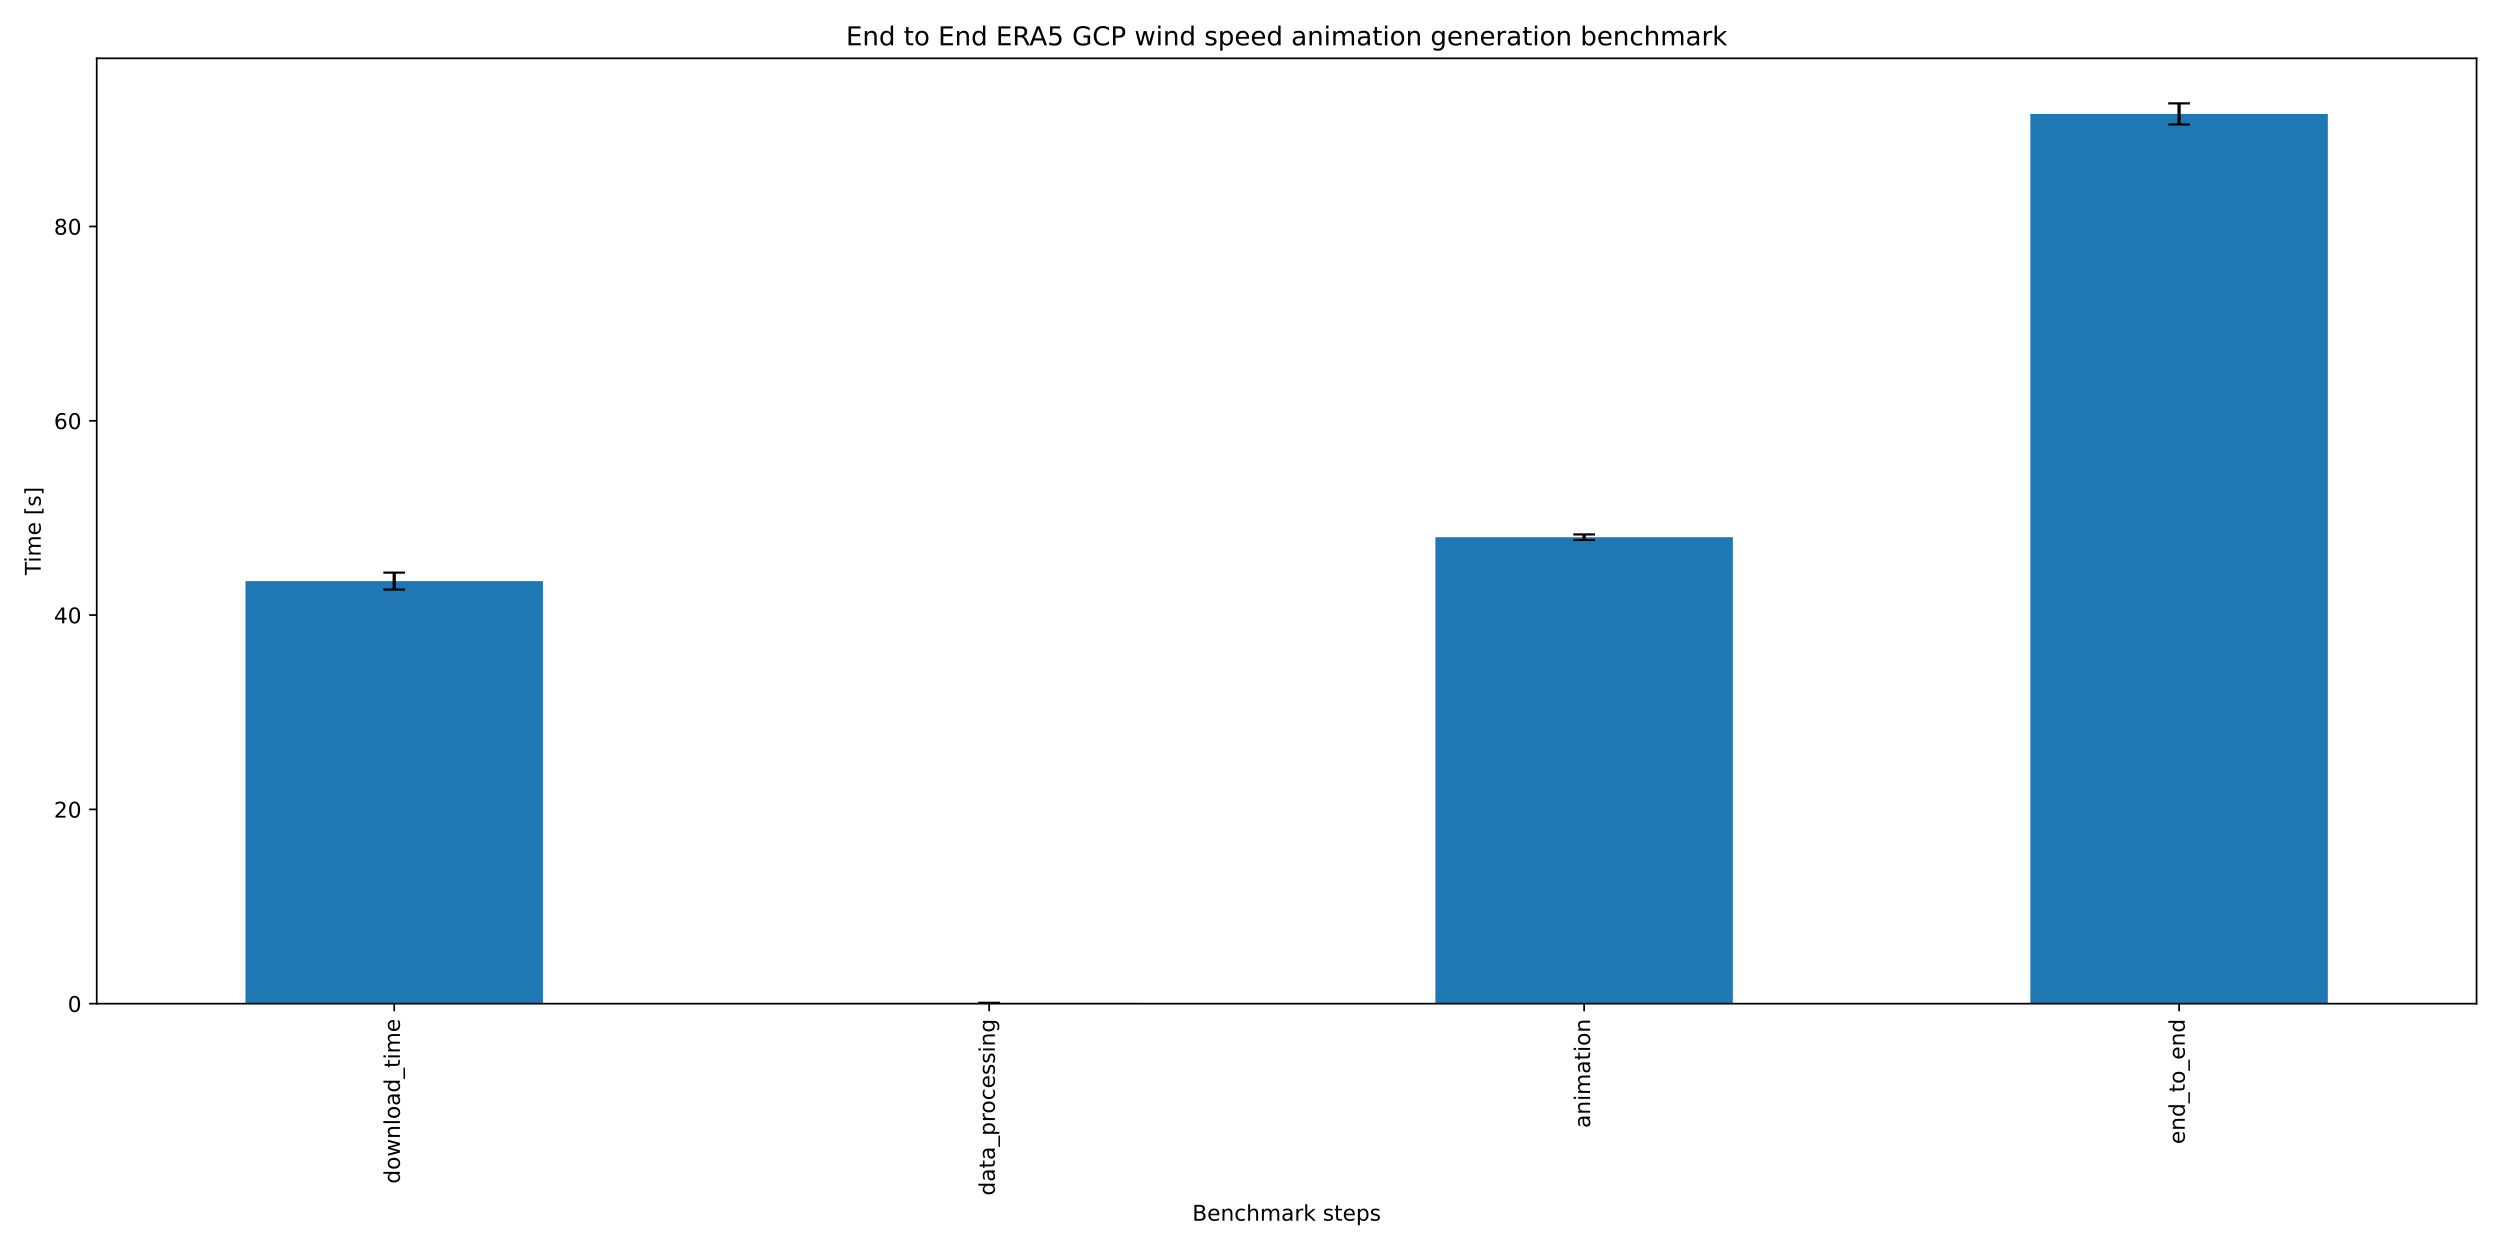
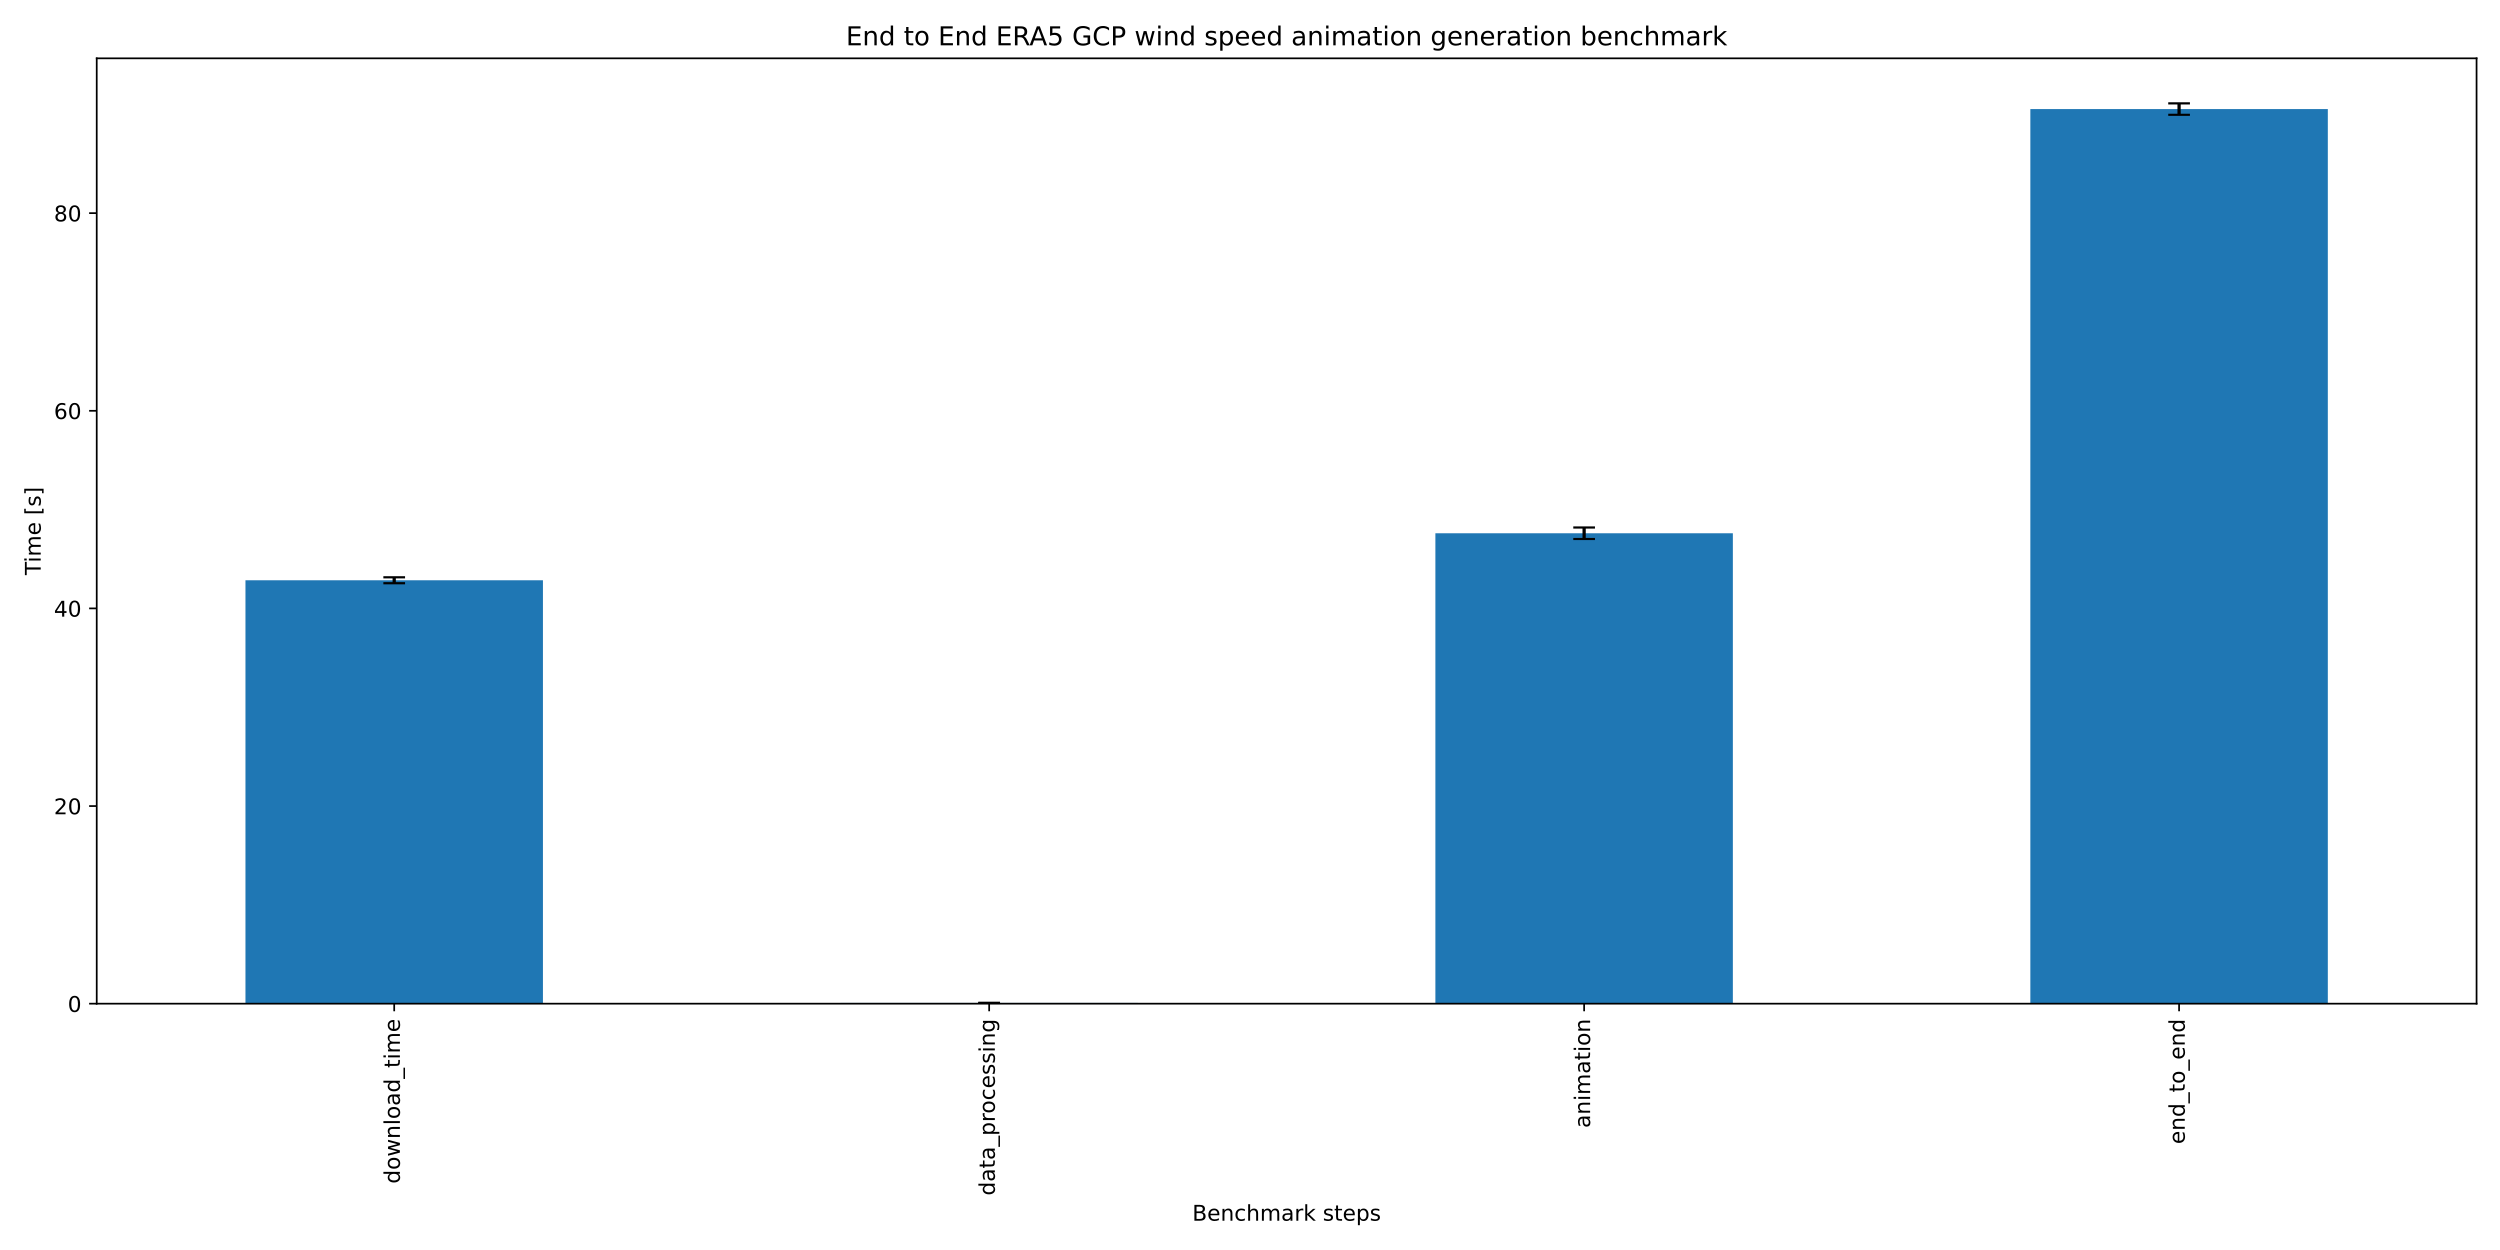
<svg xmlns="http://www.w3.org/2000/svg" xmlns:xlink="http://www.w3.org/1999/xlink" width="1152pt" height="576pt" viewBox="0 0 1152 576" version="1.1">
  <defs>
    <style type="text/css">*{stroke-linejoin: round; stroke-linecap: butt}</style>
  </defs>
  <g id="figure_1">
    <g id="patch_1">
      <path d="M 0 576  L 1152 576  L 1152 0  L 0 0  z " style="fill: #ffffff" />
    </g>
    <g id="axes_1">
      <g id="patch_2">
        <path d="M 44.57 462.49  L 1141.2 462.49  L 1141.2 26.88  L 44.57 26.88  z " style="fill: #ffffff" />
      </g>
      <g id="patch_3">
-         <path d="M 113.109 462.49  L 250.188 462.49  L 250.188 267.771  L 113.109 267.771  z " clip-path="url(#pfa24735d64)" style="fill: #1f77b4" />
+         <path d="M 113.109 462.49  L 250.188 462.49  L 250.188 267.381  L 113.109 267.381  z " clip-path="url(#p57a5758300)" style="fill: #1f77b4" />
      </g>
      <g id="patch_4">
-         <path d="M 387.267 462.49  L 524.346 462.49  L 524.346 462.152  L 387.267 462.152  z " clip-path="url(#pfa24735d64)" style="fill: #1f77b4" />
+         <path d="M 387.267 462.49  L 524.346 462.49  L 524.346 462.141  L 387.267 462.141  z " clip-path="url(#p57a5758300)" style="fill: #1f77b4" />
      </g>
      <g id="patch_5">
-         <path d="M 661.424 462.49  L 798.503 462.49  L 798.503 247.544  L 661.424 247.544  z " clip-path="url(#pfa24735d64)" style="fill: #1f77b4" />
+         <path d="M 661.424 462.49  L 798.503 462.49  L 798.503 245.721  L 661.424 245.721  z " clip-path="url(#p57a5758300)" style="fill: #1f77b4" />
      </g>
      <g id="patch_6">
-         <path d="M 935.582 462.49  L 1072.661 462.49  L 1072.661 52.487  L 935.582 52.487  z " clip-path="url(#pfa24735d64)" style="fill: #1f77b4" />
+         <path d="M 935.582 462.49  L 1072.661 462.49  L 1072.661 50.263  L 935.582 50.263  z " clip-path="url(#p57a5758300)" style="fill: #1f77b4" />
      </g>
      <g id="matplotlib.axis_1">
        <g id="xtick_1">
          <g id="line2d_1">
            <defs>
-               <path id="m48c5cfcd0c" d="M 0 0  L 0 3.5  " style="stroke: #000000; stroke-width: 0.8" />
+               <path id="m1f590bc364" d="M 0 0  L 0 3.5  " style="stroke: #000000; stroke-width: 0.8" />
            </defs>
            <g>
-               <use xlink:href="#m48c5cfcd0c" x="181.649" y="462.49" style="stroke: #000000; stroke-width: 0.8" />
+               <use xlink:href="#m1f590bc364" x="181.649" y="462.49" style="stroke: #000000; stroke-width: 0.8" />
            </g>
          </g>
          <g id="text_1">
            <g transform="translate(184.2691 545.4384) rotate(-90) scale(0.1 -0.1)">
              <defs>
                <path id="DejaVuSans-64" d="M 2906 2969  L 2906 4863  L 3481 4863  L 3481 0  L 2906 0  L 2906 525  Q 2725 213 2448 61  Q 2172 -91 1784 -91  Q 1150 -91 751 415  Q 353 922 353 1747  Q 353 2572 751 3078  Q 1150 3584 1784 3584  Q 2172 3584 2448 3432  Q 2725 3281 2906 2969  z M 947 1747  Q 947 1113 1208 752  Q 1469 391 1925 391  Q 2381 391 2643 752  Q 2906 1113 2906 1747  Q 2906 2381 2643 2742  Q 2381 3103 1925 3103  Q 1469 3103 1208 2742  Q 947 2381 947 1747  z " transform="scale(0.015625)" />
                <path id="DejaVuSans-6f" d="M 1959 3097  Q 1497 3097 1228 2736  Q 959 2375 959 1747  Q 959 1119 1226 758  Q 1494 397 1959 397  Q 2419 397 2687 759  Q 2956 1122 2956 1747  Q 2956 2369 2687 2733  Q 2419 3097 1959 3097  z M 1959 3584  Q 2709 3584 3137 3096  Q 3566 2609 3566 1747  Q 3566 888 3137 398  Q 2709 -91 1959 -91  Q 1206 -91 779 398  Q 353 888 353 1747  Q 353 2609 779 3096  Q 1206 3584 1959 3584  z " transform="scale(0.015625)" />
                <path id="DejaVuSans-77" d="M 269 3500  L 844 3500  L 1563 769  L 2278 3500  L 2956 3500  L 3675 769  L 4391 3500  L 4966 3500  L 4050 0  L 3372 0  L 2619 2869  L 1863 0  L 1184 0  L 269 3500  z " transform="scale(0.015625)" />
                <path id="DejaVuSans-6e" d="M 3513 2113  L 3513 0  L 2938 0  L 2938 2094  Q 2938 2591 2744 2837  Q 2550 3084 2163 3084  Q 1697 3084 1428 2787  Q 1159 2491 1159 1978  L 1159 0  L 581 0  L 581 3500  L 1159 3500  L 1159 2956  Q 1366 3272 1645 3428  Q 1925 3584 2291 3584  Q 2894 3584 3203 3211  Q 3513 2838 3513 2113  z " transform="scale(0.015625)" />
                <path id="DejaVuSans-6c" d="M 603 4863  L 1178 4863  L 1178 0  L 603 0  L 603 4863  z " transform="scale(0.015625)" />
                <path id="DejaVuSans-61" d="M 2194 1759  Q 1497 1759 1228 1600  Q 959 1441 959 1056  Q 959 750 1161 570  Q 1363 391 1709 391  Q 2188 391 2477 730  Q 2766 1069 2766 1631  L 2766 1759  L 2194 1759  z M 3341 1997  L 3341 0  L 2766 0  L 2766 531  Q 2569 213 2275 61  Q 1981 -91 1556 -91  Q 1019 -91 701 211  Q 384 513 384 1019  Q 384 1609 779 1909  Q 1175 2209 1959 2209  L 2766 2209  L 2766 2266  Q 2766 2663 2505 2880  Q 2244 3097 1772 3097  Q 1472 3097 1187 3025  Q 903 2953 641 2809  L 641 3341  Q 956 3463 1253 3523  Q 1550 3584 1831 3584  Q 2591 3584 2966 3190  Q 3341 2797 3341 1997  z " transform="scale(0.015625)" />
                <path id="DejaVuSans-5f" d="M 3263 -1063  L 3263 -1509  L -63 -1509  L -63 -1063  L 3263 -1063  z " transform="scale(0.015625)" />
                <path id="DejaVuSans-74" d="M 1172 4494  L 1172 3500  L 2356 3500  L 2356 3053  L 1172 3053  L 1172 1153  Q 1172 725 1289 603  Q 1406 481 1766 481  L 2356 481  L 2356 0  L 1766 0  Q 1100 0 847 248  Q 594 497 594 1153  L 594 3053  L 172 3053  L 172 3500  L 594 3500  L 594 4494  L 1172 4494  z " transform="scale(0.015625)" />
                <path id="DejaVuSans-69" d="M 603 3500  L 1178 3500  L 1178 0  L 603 0  L 603 3500  z M 603 4863  L 1178 4863  L 1178 4134  L 603 4134  L 603 4863  z " transform="scale(0.015625)" />
                <path id="DejaVuSans-6d" d="M 3328 2828  Q 3544 3216 3844 3400  Q 4144 3584 4550 3584  Q 5097 3584 5394 3201  Q 5691 2819 5691 2113  L 5691 0  L 5113 0  L 5113 2094  Q 5113 2597 4934 2840  Q 4756 3084 4391 3084  Q 3944 3084 3684 2787  Q 3425 2491 3425 1978  L 3425 0  L 2847 0  L 2847 2094  Q 2847 2600 2669 2842  Q 2491 3084 2119 3084  Q 1678 3084 1418 2786  Q 1159 2488 1159 1978  L 1159 0  L 581 0  L 581 3500  L 1159 3500  L 1159 2956  Q 1356 3278 1631 3431  Q 1906 3584 2284 3584  Q 2666 3584 2933 3390  Q 3200 3197 3328 2828  z " transform="scale(0.015625)" />
                <path id="DejaVuSans-65" d="M 3597 1894  L 3597 1613  L 953 1613  Q 991 1019 1311 708  Q 1631 397 2203 397  Q 2534 397 2845 478  Q 3156 559 3463 722  L 3463 178  Q 3153 47 2828 -22  Q 2503 -91 2169 -91  Q 1331 -91 842 396  Q 353 884 353 1716  Q 353 2575 817 3079  Q 1281 3584 2069 3584  Q 2775 3584 3186 3129  Q 3597 2675 3597 1894  z M 3022 2063  Q 3016 2534 2758 2815  Q 2500 3097 2075 3097  Q 1594 3097 1305 2825  Q 1016 2553 972 2059  L 3022 2063  z " transform="scale(0.015625)" />
              </defs>
              <use xlink:href="#DejaVuSans-64" />
              <use xlink:href="#DejaVuSans-6f" x="63.477" />
              <use xlink:href="#DejaVuSans-77" x="124.658" />
              <use xlink:href="#DejaVuSans-6e" x="206.445" />
              <use xlink:href="#DejaVuSans-6c" x="269.824" />
              <use xlink:href="#DejaVuSans-6f" x="297.607" />
              <use xlink:href="#DejaVuSans-61" x="358.789" />
              <use xlink:href="#DejaVuSans-64" x="420.068" />
              <use xlink:href="#DejaVuSans-5f" x="483.545" />
              <use xlink:href="#DejaVuSans-74" x="533.545" />
              <use xlink:href="#DejaVuSans-69" x="572.754" />
              <use xlink:href="#DejaVuSans-6d" x="600.537" />
              <use xlink:href="#DejaVuSans-65" x="697.949" />
            </g>
          </g>
        </g>
        <g id="xtick_2">
          <g id="line2d_2">
            <g>
-               <use xlink:href="#m48c5cfcd0c" x="455.806" y="462.49" style="stroke: #000000; stroke-width: 0.8" />
+               <use xlink:href="#m1f590bc364" x="455.806" y="462.49" style="stroke: #000000; stroke-width: 0.8" />
            </g>
          </g>
          <g id="text_2">
            <g transform="translate(458.4266 550.9025) rotate(-90) scale(0.1 -0.1)">
              <defs>
                <path id="DejaVuSans-70" d="M 1159 525  L 1159 -1331  L 581 -1331  L 581 3500  L 1159 3500  L 1159 2969  Q 1341 3281 1617 3432  Q 1894 3584 2278 3584  Q 2916 3584 3314 3078  Q 3713 2572 3713 1747  Q 3713 922 3314 415  Q 2916 -91 2278 -91  Q 1894 -91 1617 61  Q 1341 213 1159 525  z M 3116 1747  Q 3116 2381 2855 2742  Q 2594 3103 2138 3103  Q 1681 3103 1420 2742  Q 1159 2381 1159 1747  Q 1159 1113 1420 752  Q 1681 391 2138 391  Q 2594 391 2855 752  Q 3116 1113 3116 1747  z " transform="scale(0.015625)" />
                <path id="DejaVuSans-72" d="M 2631 2963  Q 2534 3019 2420 3045  Q 2306 3072 2169 3072  Q 1681 3072 1420 2755  Q 1159 2438 1159 1844  L 1159 0  L 581 0  L 581 3500  L 1159 3500  L 1159 2956  Q 1341 3275 1631 3429  Q 1922 3584 2338 3584  Q 2397 3584 2469 3576  Q 2541 3569 2628 3553  L 2631 2963  z " transform="scale(0.015625)" />
                <path id="DejaVuSans-63" d="M 3122 3366  L 3122 2828  Q 2878 2963 2633 3030  Q 2388 3097 2138 3097  Q 1578 3097 1268 2742  Q 959 2388 959 1747  Q 959 1106 1268 751  Q 1578 397 2138 397  Q 2388 397 2633 464  Q 2878 531 3122 666  L 3122 134  Q 2881 22 2623 -34  Q 2366 -91 2075 -91  Q 1284 -91 818 406  Q 353 903 353 1747  Q 353 2603 823 3093  Q 1294 3584 2113 3584  Q 2378 3584 2631 3529  Q 2884 3475 3122 3366  z " transform="scale(0.015625)" />
                <path id="DejaVuSans-73" d="M 2834 3397  L 2834 2853  Q 2591 2978 2328 3040  Q 2066 3103 1784 3103  Q 1356 3103 1142 2972  Q 928 2841 928 2578  Q 928 2378 1081 2264  Q 1234 2150 1697 2047  L 1894 2003  Q 2506 1872 2764 1633  Q 3022 1394 3022 966  Q 3022 478 2636 193  Q 2250 -91 1575 -91  Q 1294 -91 989 -36  Q 684 19 347 128  L 347 722  Q 666 556 975 473  Q 1284 391 1588 391  Q 1994 391 2212 530  Q 2431 669 2431 922  Q 2431 1156 2273 1281  Q 2116 1406 1581 1522  L 1381 1569  Q 847 1681 609 1914  Q 372 2147 372 2553  Q 372 3047 722 3315  Q 1072 3584 1716 3584  Q 2034 3584 2315 3537  Q 2597 3491 2834 3397  z " transform="scale(0.015625)" />
                <path id="DejaVuSans-67" d="M 2906 1791  Q 2906 2416 2648 2759  Q 2391 3103 1925 3103  Q 1463 3103 1205 2759  Q 947 2416 947 1791  Q 947 1169 1205 825  Q 1463 481 1925 481  Q 2391 481 2648 825  Q 2906 1169 2906 1791  z M 3481 434  Q 3481 -459 3084 -895  Q 2688 -1331 1869 -1331  Q 1566 -1331 1297 -1286  Q 1028 -1241 775 -1147  L 775 -588  Q 1028 -725 1275 -790  Q 1522 -856 1778 -856  Q 2344 -856 2625 -561  Q 2906 -266 2906 331  L 2906 616  Q 2728 306 2450 153  Q 2172 0 1784 0  Q 1141 0 747 490  Q 353 981 353 1791  Q 353 2603 747 3093  Q 1141 3584 1784 3584  Q 2172 3584 2450 3431  Q 2728 3278 2906 2969  L 2906 3500  L 3481 3500  L 3481 434  z " transform="scale(0.015625)" />
              </defs>
              <use xlink:href="#DejaVuSans-64" />
              <use xlink:href="#DejaVuSans-61" x="63.477" />
              <use xlink:href="#DejaVuSans-74" x="124.756" />
              <use xlink:href="#DejaVuSans-61" x="163.965" />
              <use xlink:href="#DejaVuSans-5f" x="225.244" />
              <use xlink:href="#DejaVuSans-70" x="275.244" />
              <use xlink:href="#DejaVuSans-72" x="338.721" />
              <use xlink:href="#DejaVuSans-6f" x="377.584" />
              <use xlink:href="#DejaVuSans-63" x="438.766" />
              <use xlink:href="#DejaVuSans-65" x="493.746" />
              <use xlink:href="#DejaVuSans-73" x="555.27" />
              <use xlink:href="#DejaVuSans-73" x="607.369" />
              <use xlink:href="#DejaVuSans-69" x="659.469" />
              <use xlink:href="#DejaVuSans-6e" x="687.252" />
              <use xlink:href="#DejaVuSans-67" x="750.631" />
            </g>
          </g>
        </g>
        <g id="xtick_3">
          <g id="line2d_3">
            <g>
-               <use xlink:href="#m48c5cfcd0c" x="729.964" y="462.49" style="stroke: #000000; stroke-width: 0.8" />
+               <use xlink:href="#m1f590bc364" x="729.964" y="462.49" style="stroke: #000000; stroke-width: 0.8" />
            </g>
          </g>
          <g id="text_3">
            <g transform="translate(732.7231 519.7572) rotate(-90) scale(0.1 -0.1)">
              <use xlink:href="#DejaVuSans-61" />
              <use xlink:href="#DejaVuSans-6e" x="61.279" />
              <use xlink:href="#DejaVuSans-69" x="124.658" />
              <use xlink:href="#DejaVuSans-6d" x="152.441" />
              <use xlink:href="#DejaVuSans-61" x="249.854" />
              <use xlink:href="#DejaVuSans-74" x="311.133" />
              <use xlink:href="#DejaVuSans-69" x="350.342" />
              <use xlink:href="#DejaVuSans-6f" x="378.125" />
              <use xlink:href="#DejaVuSans-6e" x="439.307" />
            </g>
          </g>
        </g>
        <g id="xtick_4">
          <g id="line2d_4">
            <g>
-               <use xlink:href="#m48c5cfcd0c" x="1004.121" y="462.49" style="stroke: #000000; stroke-width: 0.8" />
+               <use xlink:href="#m1f590bc364" x="1004.121" y="462.49" style="stroke: #000000; stroke-width: 0.8" />
            </g>
          </g>
          <g id="text_4">
            <g transform="translate(1006.742 527.2072) rotate(-90) scale(0.1 -0.1)">
              <use xlink:href="#DejaVuSans-65" />
              <use xlink:href="#DejaVuSans-6e" x="61.523" />
              <use xlink:href="#DejaVuSans-64" x="124.902" />
              <use xlink:href="#DejaVuSans-5f" x="188.379" />
              <use xlink:href="#DejaVuSans-74" x="238.379" />
              <use xlink:href="#DejaVuSans-6f" x="277.588" />
              <use xlink:href="#DejaVuSans-5f" x="338.77" />
              <use xlink:href="#DejaVuSans-65" x="388.77" />
              <use xlink:href="#DejaVuSans-6e" x="450.293" />
              <use xlink:href="#DejaVuSans-64" x="513.672" />
            </g>
          </g>
        </g>
        <g id="text_5">
          <g transform="translate(549.3967 562.5009) scale(0.1 -0.1)">
            <defs>
              <path id="DejaVuSans-42" d="M 1259 2228  L 1259 519  L 2272 519  Q 2781 519 3026 730  Q 3272 941 3272 1375  Q 3272 1813 3026 2020  Q 2781 2228 2272 2228  L 1259 2228  z M 1259 4147  L 1259 2741  L 2194 2741  Q 2656 2741 2882 2914  Q 3109 3088 3109 3444  Q 3109 3797 2882 3972  Q 2656 4147 2194 4147  L 1259 4147  z M 628 4666  L 2241 4666  Q 2963 4666 3353 4366  Q 3744 4066 3744 3513  Q 3744 3084 3544 2831  Q 3344 2578 2956 2516  Q 3422 2416 3680 2098  Q 3938 1781 3938 1306  Q 3938 681 3513 340  Q 3088 0 2303 0  L 628 0  L 628 4666  z " transform="scale(0.015625)" />
              <path id="DejaVuSans-68" d="M 3513 2113  L 3513 0  L 2938 0  L 2938 2094  Q 2938 2591 2744 2837  Q 2550 3084 2163 3084  Q 1697 3084 1428 2787  Q 1159 2491 1159 1978  L 1159 0  L 581 0  L 581 4863  L 1159 4863  L 1159 2956  Q 1366 3272 1645 3428  Q 1925 3584 2291 3584  Q 2894 3584 3203 3211  Q 3513 2838 3513 2113  z " transform="scale(0.015625)" />
              <path id="DejaVuSans-6b" d="M 581 4863  L 1159 4863  L 1159 1991  L 2875 3500  L 3609 3500  L 1753 1863  L 3688 0  L 2938 0  L 1159 1709  L 1159 0  L 581 0  L 581 4863  z " transform="scale(0.015625)" />
              <path id="DejaVuSans-20" transform="scale(0.015625)" />
            </defs>
            <use xlink:href="#DejaVuSans-42" />
            <use xlink:href="#DejaVuSans-65" x="68.604" />
            <use xlink:href="#DejaVuSans-6e" x="130.127" />
            <use xlink:href="#DejaVuSans-63" x="193.506" />
            <use xlink:href="#DejaVuSans-68" x="248.486" />
            <use xlink:href="#DejaVuSans-6d" x="311.865" />
            <use xlink:href="#DejaVuSans-61" x="409.277" />
            <use xlink:href="#DejaVuSans-72" x="470.557" />
            <use xlink:href="#DejaVuSans-6b" x="511.67" />
            <use xlink:href="#DejaVuSans-20" x="569.58" />
            <use xlink:href="#DejaVuSans-73" x="601.367" />
            <use xlink:href="#DejaVuSans-74" x="653.467" />
            <use xlink:href="#DejaVuSans-65" x="692.676" />
            <use xlink:href="#DejaVuSans-70" x="754.199" />
            <use xlink:href="#DejaVuSans-73" x="817.676" />
          </g>
        </g>
      </g>
      <g id="matplotlib.axis_2">
        <g id="ytick_1">
          <g id="line2d_5">
            <defs>
-               <path id="ma55c431e04" d="M 0 0  L -3.5 0  " style="stroke: #000000; stroke-width: 0.8" />
+               <path id="m7eb199f15f" d="M 0 0  L -3.5 0  " style="stroke: #000000; stroke-width: 0.8" />
            </defs>
            <g>
-               <use xlink:href="#ma55c431e04" x="44.57" y="462.49" style="stroke: #000000; stroke-width: 0.8" />
+               <use xlink:href="#m7eb199f15f" x="44.57" y="462.49" style="stroke: #000000; stroke-width: 0.8" />
            </g>
          </g>
          <g id="text_6">
            <g transform="translate(31.2075 466.2892) scale(0.1 -0.1)">
              <defs>
                <path id="DejaVuSans-30" d="M 2034 4250  Q 1547 4250 1301 3770  Q 1056 3291 1056 2328  Q 1056 1369 1301 889  Q 1547 409 2034 409  Q 2525 409 2770 889  Q 3016 1369 3016 2328  Q 3016 3291 2770 3770  Q 2525 4250 2034 4250  z M 2034 4750  Q 2819 4750 3233 4129  Q 3647 3509 3647 2328  Q 3647 1150 3233 529  Q 2819 -91 2034 -91  Q 1250 -91 836 529  Q 422 1150 422 2328  Q 422 3509 836 4129  Q 1250 4750 2034 4750  z " transform="scale(0.015625)" />
              </defs>
              <use xlink:href="#DejaVuSans-30" />
            </g>
          </g>
        </g>
        <g id="ytick_2">
          <g id="line2d_6">
            <g>
-               <use xlink:href="#ma55c431e04" x="44.57" y="372.957" style="stroke: #000000; stroke-width: 0.8" />
+               <use xlink:href="#m7eb199f15f" x="44.57" y="371.422" style="stroke: #000000; stroke-width: 0.8" />
            </g>
          </g>
          <g id="text_7">
-             <g transform="translate(24.845 376.7561) scale(0.1 -0.1)">
+             <g transform="translate(24.845 375.2213) scale(0.1 -0.1)">
              <defs>
                <path id="DejaVuSans-32" d="M 1228 531  L 3431 531  L 3431 0  L 469 0  L 469 531  Q 828 903 1448 1529  Q 2069 2156 2228 2338  Q 2531 2678 2651 2914  Q 2772 3150 2772 3378  Q 2772 3750 2511 3984  Q 2250 4219 1831 4219  Q 1534 4219 1204 4116  Q 875 4013 500 3803  L 500 4441  Q 881 4594 1212 4672  Q 1544 4750 1819 4750  Q 2544 4750 2975 4387  Q 3406 4025 3406 3419  Q 3406 3131 3298 2873  Q 3191 2616 2906 2266  Q 2828 2175 2409 1742  Q 1991 1309 1228 531  z " transform="scale(0.015625)" />
              </defs>
              <use xlink:href="#DejaVuSans-32" />
              <use xlink:href="#DejaVuSans-30" x="63.623" />
            </g>
          </g>
        </g>
        <g id="ytick_3">
          <g id="line2d_7">
            <g>
-               <use xlink:href="#ma55c431e04" x="44.57" y="283.424" style="stroke: #000000; stroke-width: 0.8" />
+               <use xlink:href="#m7eb199f15f" x="44.57" y="280.354" style="stroke: #000000; stroke-width: 0.8" />
            </g>
          </g>
          <g id="text_8">
-             <g transform="translate(24.845 287.2229) scale(0.1 -0.1)">
+             <g transform="translate(24.845 284.1533) scale(0.1 -0.1)">
              <defs>
                <path id="DejaVuSans-34" d="M 2419 4116  L 825 1625  L 2419 1625  L 2419 4116  z M 2253 4666  L 3047 4666  L 3047 1625  L 3713 1625  L 3713 1100  L 3047 1100  L 3047 0  L 2419 0  L 2419 1100  L 313 1100  L 313 1709  L 2253 4666  z " transform="scale(0.015625)" />
              </defs>
              <use xlink:href="#DejaVuSans-34" />
              <use xlink:href="#DejaVuSans-30" x="63.623" />
            </g>
          </g>
        </g>
        <g id="ytick_4">
          <g id="line2d_8">
            <g>
-               <use xlink:href="#ma55c431e04" x="44.57" y="193.891" style="stroke: #000000; stroke-width: 0.8" />
+               <use xlink:href="#m7eb199f15f" x="44.57" y="189.286" style="stroke: #000000; stroke-width: 0.8" />
            </g>
          </g>
          <g id="text_9">
-             <g transform="translate(24.845 197.6898) scale(0.1 -0.1)">
+             <g transform="translate(24.845 193.0853) scale(0.1 -0.1)">
              <defs>
                <path id="DejaVuSans-36" d="M 2113 2584  Q 1688 2584 1439 2293  Q 1191 2003 1191 1497  Q 1191 994 1439 701  Q 1688 409 2113 409  Q 2538 409 2786 701  Q 3034 994 3034 1497  Q 3034 2003 2786 2293  Q 2538 2584 2113 2584  z M 3366 4563  L 3366 3988  Q 3128 4100 2886 4159  Q 2644 4219 2406 4219  Q 1781 4219 1451 3797  Q 1122 3375 1075 2522  Q 1259 2794 1537 2939  Q 1816 3084 2150 3084  Q 2853 3084 3261 2657  Q 3669 2231 3669 1497  Q 3669 778 3244 343  Q 2819 -91 2113 -91  Q 1303 -91 875 529  Q 447 1150 447 2328  Q 447 3434 972 4092  Q 1497 4750 2381 4750  Q 2619 4750 2861 4703  Q 3103 4656 3366 4563  z " transform="scale(0.015625)" />
              </defs>
              <use xlink:href="#DejaVuSans-36" />
              <use xlink:href="#DejaVuSans-30" x="63.623" />
            </g>
          </g>
        </g>
        <g id="ytick_5">
          <g id="line2d_9">
            <g>
-               <use xlink:href="#ma55c431e04" x="44.57" y="104.357" style="stroke: #000000; stroke-width: 0.8" />
+               <use xlink:href="#m7eb199f15f" x="44.57" y="98.218" style="stroke: #000000; stroke-width: 0.8" />
            </g>
          </g>
          <g id="text_10">
-             <g transform="translate(24.845 108.1566) scale(0.1 -0.1)">
+             <g transform="translate(24.845 102.0174) scale(0.1 -0.1)">
              <defs>
                <path id="DejaVuSans-38" d="M 2034 2216  Q 1584 2216 1326 1975  Q 1069 1734 1069 1313  Q 1069 891 1326 650  Q 1584 409 2034 409  Q 2484 409 2743 651  Q 3003 894 3003 1313  Q 3003 1734 2745 1975  Q 2488 2216 2034 2216  z M 1403 2484  Q 997 2584 770 2862  Q 544 3141 544 3541  Q 544 4100 942 4425  Q 1341 4750 2034 4750  Q 2731 4750 3128 4425  Q 3525 4100 3525 3541  Q 3525 3141 3298 2862  Q 3072 2584 2669 2484  Q 3125 2378 3379 2068  Q 3634 1759 3634 1313  Q 3634 634 3220 271  Q 2806 -91 2034 -91  Q 1263 -91 848 271  Q 434 634 434 1313  Q 434 1759 690 2068  Q 947 2378 1403 2484  z M 1172 3481  Q 1172 3119 1398 2916  Q 1625 2713 2034 2713  Q 2441 2713 2670 2916  Q 2900 3119 2900 3481  Q 2900 3844 2670 4047  Q 2441 4250 2034 4250  Q 1625 4250 1398 4047  Q 1172 3844 1172 3481  z " transform="scale(0.015625)" />
              </defs>
              <use xlink:href="#DejaVuSans-38" />
              <use xlink:href="#DejaVuSans-30" x="63.623" />
            </g>
          </g>
        </g>
        <g id="text_11">
          <g transform="translate(18.76531 265.0139) rotate(-90) scale(0.1 -0.1)">
            <defs>
              <path id="DejaVuSans-54" d="M -19 4666  L 3928 4666  L 3928 4134  L 2272 4134  L 2272 0  L 1638 0  L 1638 4134  L -19 4134  L -19 4666  z " transform="scale(0.015625)" />
              <path id="DejaVuSans-5b" d="M 550 4863  L 1875 4863  L 1875 4416  L 1125 4416  L 1125 -397  L 1875 -397  L 1875 -844  L 550 -844  L 550 4863  z " transform="scale(0.015625)" />
              <path id="DejaVuSans-5d" d="M 1947 4863  L 1947 -844  L 622 -844  L 622 -397  L 1369 -397  L 1369 4416  L 622 4416  L 622 4863  L 1947 4863  z " transform="scale(0.015625)" />
            </defs>
            <use xlink:href="#DejaVuSans-54" />
            <use xlink:href="#DejaVuSans-69" x="57.959" />
            <use xlink:href="#DejaVuSans-6d" x="85.742" />
            <use xlink:href="#DejaVuSans-65" x="183.154" />
            <use xlink:href="#DejaVuSans-20" x="244.678" />
            <use xlink:href="#DejaVuSans-5b" x="276.465" />
            <use xlink:href="#DejaVuSans-73" x="315.479" />
            <use xlink:href="#DejaVuSans-5d" x="367.578" />
          </g>
        </g>
      </g>
      <g id="LineCollection_1">
-         <path d="M 181.649 271.675  L 181.649 263.867  " clip-path="url(#pfa24735d64)" style="fill: none; stroke: #000000; stroke-width: 1.5" />
-         <path d="M 455.806 462.171  L 455.806 462.133  " clip-path="url(#pfa24735d64)" style="fill: none; stroke: #000000; stroke-width: 1.5" />
-         <path d="M 729.964 248.827  L 729.964 246.26  " clip-path="url(#pfa24735d64)" style="fill: none; stroke: #000000; stroke-width: 1.5" />
-         <path d="M 1004.121 57.35  L 1004.121 47.623  " clip-path="url(#pfa24735d64)" style="fill: none; stroke: #000000; stroke-width: 1.5" />
+         <path d="M 181.649 268.75  L 181.649 266.012  " clip-path="url(#p57a5758300)" style="fill: none; stroke: #000000; stroke-width: 1.5" />
+         <path d="M 455.806 462.163  L 455.806 462.119  " clip-path="url(#p57a5758300)" style="fill: none; stroke: #000000; stroke-width: 1.5" />
+         <path d="M 729.964 248.374  L 729.964 243.069  " clip-path="url(#p57a5758300)" style="fill: none; stroke: #000000; stroke-width: 1.5" />
+         <path d="M 1004.121 52.903  L 1004.121 47.623  " clip-path="url(#p57a5758300)" style="fill: none; stroke: #000000; stroke-width: 1.5" />
      </g>
      <g id="line2d_10">
        <defs>
-           <path id="mcca88737d1" d="M 5 0  L -5 -0  " style="stroke: #000000" />
+           <path id="ma0584fbd93" d="M 5 0  L -5 -0  " style="stroke: #000000" />
        </defs>
-         <g clip-path="url(#pfa24735d64)">
-           <use xlink:href="#mcca88737d1" x="181.649" y="271.675" style="stroke: #000000" />
-           <use xlink:href="#mcca88737d1" x="455.806" y="462.171" style="stroke: #000000" />
-           <use xlink:href="#mcca88737d1" x="729.964" y="248.827" style="stroke: #000000" />
-           <use xlink:href="#mcca88737d1" x="1004.121" y="57.35" style="stroke: #000000" />
+         <g clip-path="url(#p57a5758300)">
+           <use xlink:href="#ma0584fbd93" x="181.649" y="268.75" style="stroke: #000000" />
+           <use xlink:href="#ma0584fbd93" x="455.806" y="462.163" style="stroke: #000000" />
+           <use xlink:href="#ma0584fbd93" x="729.964" y="248.374" style="stroke: #000000" />
+           <use xlink:href="#ma0584fbd93" x="1004.121" y="52.903" style="stroke: #000000" />
        </g>
      </g>
      <g id="line2d_11">
-         <g clip-path="url(#pfa24735d64)">
-           <use xlink:href="#mcca88737d1" x="181.649" y="263.867" style="stroke: #000000" />
-           <use xlink:href="#mcca88737d1" x="455.806" y="462.133" style="stroke: #000000" />
-           <use xlink:href="#mcca88737d1" x="729.964" y="246.26" style="stroke: #000000" />
-           <use xlink:href="#mcca88737d1" x="1004.121" y="47.623" style="stroke: #000000" />
+         <g clip-path="url(#p57a5758300)">
+           <use xlink:href="#ma0584fbd93" x="181.649" y="266.012" style="stroke: #000000" />
+           <use xlink:href="#ma0584fbd93" x="455.806" y="462.119" style="stroke: #000000" />
+           <use xlink:href="#ma0584fbd93" x="729.964" y="243.069" style="stroke: #000000" />
+           <use xlink:href="#ma0584fbd93" x="1004.121" y="47.623" style="stroke: #000000" />
        </g>
      </g>
      <g id="patch_7">
        <path d="M 44.57 462.49  L 44.57 26.88  " style="fill: none; stroke: #000000; stroke-width: 0.8; stroke-linejoin: miter; stroke-linecap: square" />
      </g>
      <g id="patch_8">
        <path d="M 1141.2 462.49  L 1141.2 26.88  " style="fill: none; stroke: #000000; stroke-width: 0.8; stroke-linejoin: miter; stroke-linecap: square" />
      </g>
      <g id="patch_9">
        <path d="M 44.57 462.49  L 1141.2 462.49  " style="fill: none; stroke: #000000; stroke-width: 0.8; stroke-linejoin: miter; stroke-linecap: square" />
      </g>
      <g id="patch_10">
        <path d="M 44.57 26.88  L 1141.2 26.88  " style="fill: none; stroke: #000000; stroke-width: 0.8; stroke-linejoin: miter; stroke-linecap: square" />
      </g>
      <g id="text_12">
        <g transform="translate(389.8234 20.88) scale(0.12 -0.12)">
          <defs>
            <path id="DejaVuSans-45" d="M 628 4666  L 3578 4666  L 3578 4134  L 1259 4134  L 1259 2753  L 3481 2753  L 3481 2222  L 1259 2222  L 1259 531  L 3634 531  L 3634 0  L 628 0  L 628 4666  z " transform="scale(0.015625)" />
            <path id="DejaVuSans-52" d="M 2841 2188  Q 3044 2119 3236 1894  Q 3428 1669 3622 1275  L 4263 0  L 3584 0  L 2988 1197  Q 2756 1666 2539 1819  Q 2322 1972 1947 1972  L 1259 1972  L 1259 0  L 628 0  L 628 4666  L 2053 4666  Q 2853 4666 3247 4331  Q 3641 3997 3641 3322  Q 3641 2881 3436 2590  Q 3231 2300 2841 2188  z M 1259 4147  L 1259 2491  L 2053 2491  Q 2509 2491 2742 2702  Q 2975 2913 2975 3322  Q 2975 3731 2742 3939  Q 2509 4147 2053 4147  L 1259 4147  z " transform="scale(0.015625)" />
            <path id="DejaVuSans-41" d="M 2188 4044  L 1331 1722  L 3047 1722  L 2188 4044  z M 1831 4666  L 2547 4666  L 4325 0  L 3669 0  L 3244 1197  L 1141 1197  L 716 0  L 50 0  L 1831 4666  z " transform="scale(0.015625)" />
            <path id="DejaVuSans-35" d="M 691 4666  L 3169 4666  L 3169 4134  L 1269 4134  L 1269 2991  Q 1406 3038 1543 3061  Q 1681 3084 1819 3084  Q 2600 3084 3056 2656  Q 3513 2228 3513 1497  Q 3513 744 3044 326  Q 2575 -91 1722 -91  Q 1428 -91 1123 -41  Q 819 9 494 109  L 494 744  Q 775 591 1075 516  Q 1375 441 1709 441  Q 2250 441 2565 725  Q 2881 1009 2881 1497  Q 2881 1984 2565 2268  Q 2250 2553 1709 2553  Q 1456 2553 1204 2497  Q 953 2441 691 2322  L 691 4666  z " transform="scale(0.015625)" />
            <path id="DejaVuSans-47" d="M 3809 666  L 3809 1919  L 2778 1919  L 2778 2438  L 4434 2438  L 4434 434  Q 4069 175 3628 42  Q 3188 -91 2688 -91  Q 1594 -91 976 548  Q 359 1188 359 2328  Q 359 3472 976 4111  Q 1594 4750 2688 4750  Q 3144 4750 3555 4637  Q 3966 4525 4313 4306  L 4313 3634  Q 3963 3931 3569 4081  Q 3175 4231 2741 4231  Q 1884 4231 1454 3753  Q 1025 3275 1025 2328  Q 1025 1384 1454 906  Q 1884 428 2741 428  Q 3075 428 3337 486  Q 3600 544 3809 666  z " transform="scale(0.015625)" />
            <path id="DejaVuSans-43" d="M 4122 4306  L 4122 3641  Q 3803 3938 3442 4084  Q 3081 4231 2675 4231  Q 1875 4231 1450 3742  Q 1025 3253 1025 2328  Q 1025 1406 1450 917  Q 1875 428 2675 428  Q 3081 428 3442 575  Q 3803 722 4122 1019  L 4122 359  Q 3791 134 3420 21  Q 3050 -91 2638 -91  Q 1578 -91 968 557  Q 359 1206 359 2328  Q 359 3453 968 4101  Q 1578 4750 2638 4750  Q 3056 4750 3426 4639  Q 3797 4528 4122 4306  z " transform="scale(0.015625)" />
            <path id="DejaVuSans-50" d="M 1259 4147  L 1259 2394  L 2053 2394  Q 2494 2394 2734 2622  Q 2975 2850 2975 3272  Q 2975 3691 2734 3919  Q 2494 4147 2053 4147  L 1259 4147  z M 628 4666  L 2053 4666  Q 2838 4666 3239 4311  Q 3641 3956 3641 3272  Q 3641 2581 3239 2228  Q 2838 1875 2053 1875  L 1259 1875  L 1259 0  L 628 0  L 628 4666  z " transform="scale(0.015625)" />
            <path id="DejaVuSans-62" d="M 3116 1747  Q 3116 2381 2855 2742  Q 2594 3103 2138 3103  Q 1681 3103 1420 2742  Q 1159 2381 1159 1747  Q 1159 1113 1420 752  Q 1681 391 2138 391  Q 2594 391 2855 752  Q 3116 1113 3116 1747  z M 1159 2969  Q 1341 3281 1617 3432  Q 1894 3584 2278 3584  Q 2916 3584 3314 3078  Q 3713 2572 3713 1747  Q 3713 922 3314 415  Q 2916 -91 2278 -91  Q 1894 -91 1617 61  Q 1341 213 1159 525  L 1159 0  L 581 0  L 581 4863  L 1159 4863  L 1159 2969  z " transform="scale(0.015625)" />
          </defs>
          <use xlink:href="#DejaVuSans-45" />
          <use xlink:href="#DejaVuSans-6e" x="63.184" />
          <use xlink:href="#DejaVuSans-64" x="126.562" />
          <use xlink:href="#DejaVuSans-20" x="190.039" />
          <use xlink:href="#DejaVuSans-74" x="221.826" />
          <use xlink:href="#DejaVuSans-6f" x="261.035" />
          <use xlink:href="#DejaVuSans-20" x="322.217" />
          <use xlink:href="#DejaVuSans-45" x="354.004" />
          <use xlink:href="#DejaVuSans-6e" x="417.188" />
          <use xlink:href="#DejaVuSans-64" x="480.566" />
          <use xlink:href="#DejaVuSans-20" x="544.043" />
          <use xlink:href="#DejaVuSans-45" x="575.83" />
          <use xlink:href="#DejaVuSans-52" x="639.014" />
          <use xlink:href="#DejaVuSans-41" x="704.496" />
          <use xlink:href="#DejaVuSans-35" x="772.904" />
          <use xlink:href="#DejaVuSans-20" x="836.527" />
          <use xlink:href="#DejaVuSans-47" x="868.314" />
          <use xlink:href="#DejaVuSans-43" x="945.805" />
          <use xlink:href="#DejaVuSans-50" x="1015.629" />
          <use xlink:href="#DejaVuSans-20" x="1075.932" />
          <use xlink:href="#DejaVuSans-77" x="1107.719" />
          <use xlink:href="#DejaVuSans-69" x="1189.506" />
          <use xlink:href="#DejaVuSans-6e" x="1217.289" />
          <use xlink:href="#DejaVuSans-64" x="1280.668" />
          <use xlink:href="#DejaVuSans-20" x="1344.145" />
          <use xlink:href="#DejaVuSans-73" x="1375.932" />
          <use xlink:href="#DejaVuSans-70" x="1428.031" />
          <use xlink:href="#DejaVuSans-65" x="1491.508" />
          <use xlink:href="#DejaVuSans-65" x="1553.031" />
          <use xlink:href="#DejaVuSans-64" x="1614.555" />
          <use xlink:href="#DejaVuSans-20" x="1678.031" />
          <use xlink:href="#DejaVuSans-61" x="1709.818" />
          <use xlink:href="#DejaVuSans-6e" x="1771.098" />
          <use xlink:href="#DejaVuSans-69" x="1834.477" />
          <use xlink:href="#DejaVuSans-6d" x="1862.26" />
          <use xlink:href="#DejaVuSans-61" x="1959.672" />
          <use xlink:href="#DejaVuSans-74" x="2020.951" />
          <use xlink:href="#DejaVuSans-69" x="2060.16" />
          <use xlink:href="#DejaVuSans-6f" x="2087.943" />
          <use xlink:href="#DejaVuSans-6e" x="2149.125" />
          <use xlink:href="#DejaVuSans-20" x="2212.504" />
          <use xlink:href="#DejaVuSans-67" x="2244.291" />
          <use xlink:href="#DejaVuSans-65" x="2307.768" />
          <use xlink:href="#DejaVuSans-6e" x="2369.291" />
          <use xlink:href="#DejaVuSans-65" x="2432.67" />
          <use xlink:href="#DejaVuSans-72" x="2494.193" />
          <use xlink:href="#DejaVuSans-61" x="2535.307" />
          <use xlink:href="#DejaVuSans-74" x="2596.586" />
          <use xlink:href="#DejaVuSans-69" x="2635.795" />
          <use xlink:href="#DejaVuSans-6f" x="2663.578" />
          <use xlink:href="#DejaVuSans-6e" x="2724.76" />
          <use xlink:href="#DejaVuSans-20" x="2788.139" />
          <use xlink:href="#DejaVuSans-62" x="2819.926" />
          <use xlink:href="#DejaVuSans-65" x="2883.402" />
          <use xlink:href="#DejaVuSans-6e" x="2944.926" />
          <use xlink:href="#DejaVuSans-63" x="3008.305" />
          <use xlink:href="#DejaVuSans-68" x="3063.285" />
          <use xlink:href="#DejaVuSans-6d" x="3126.664" />
          <use xlink:href="#DejaVuSans-61" x="3224.076" />
          <use xlink:href="#DejaVuSans-72" x="3285.355" />
          <use xlink:href="#DejaVuSans-6b" x="3326.469" />
        </g>
      </g>
    </g>
  </g>
  <defs>
-     <clipPath id="pfa24735d64">
+     <clipPath id="p57a5758300">
      <rect x="44.57" y="26.88" width="1096.63" height="435.61" />
    </clipPath>
  </defs>
</svg>
